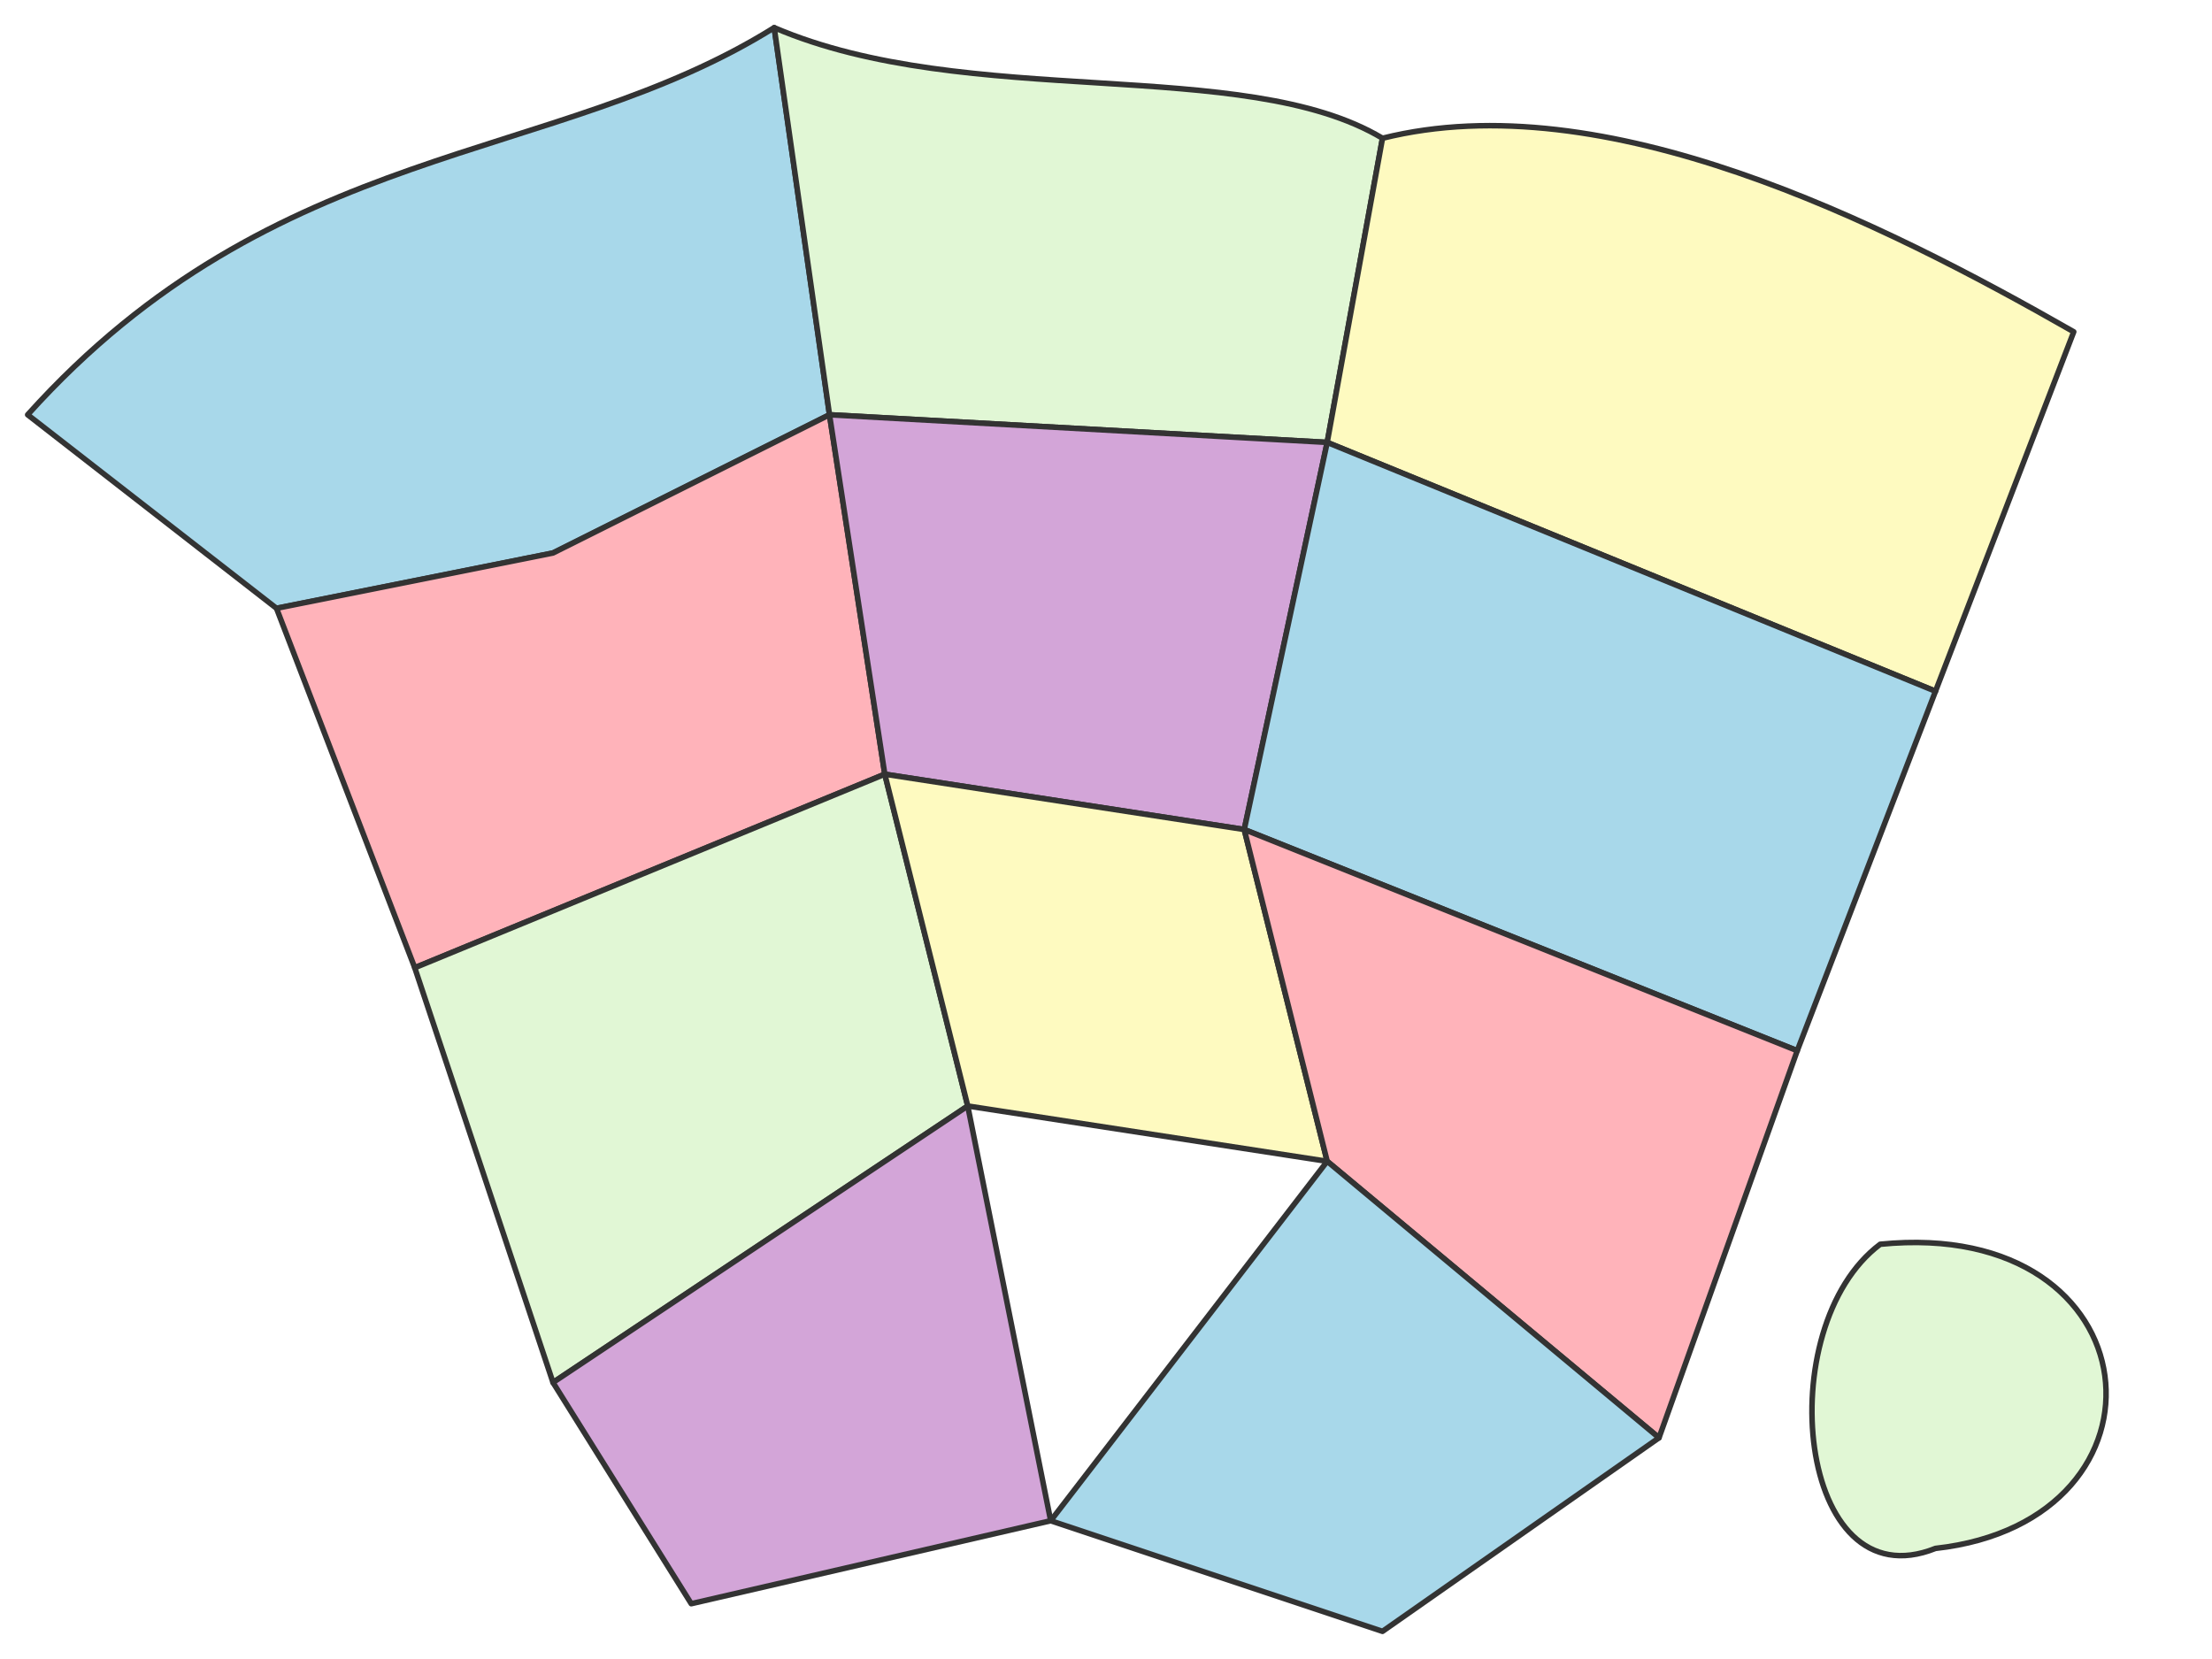
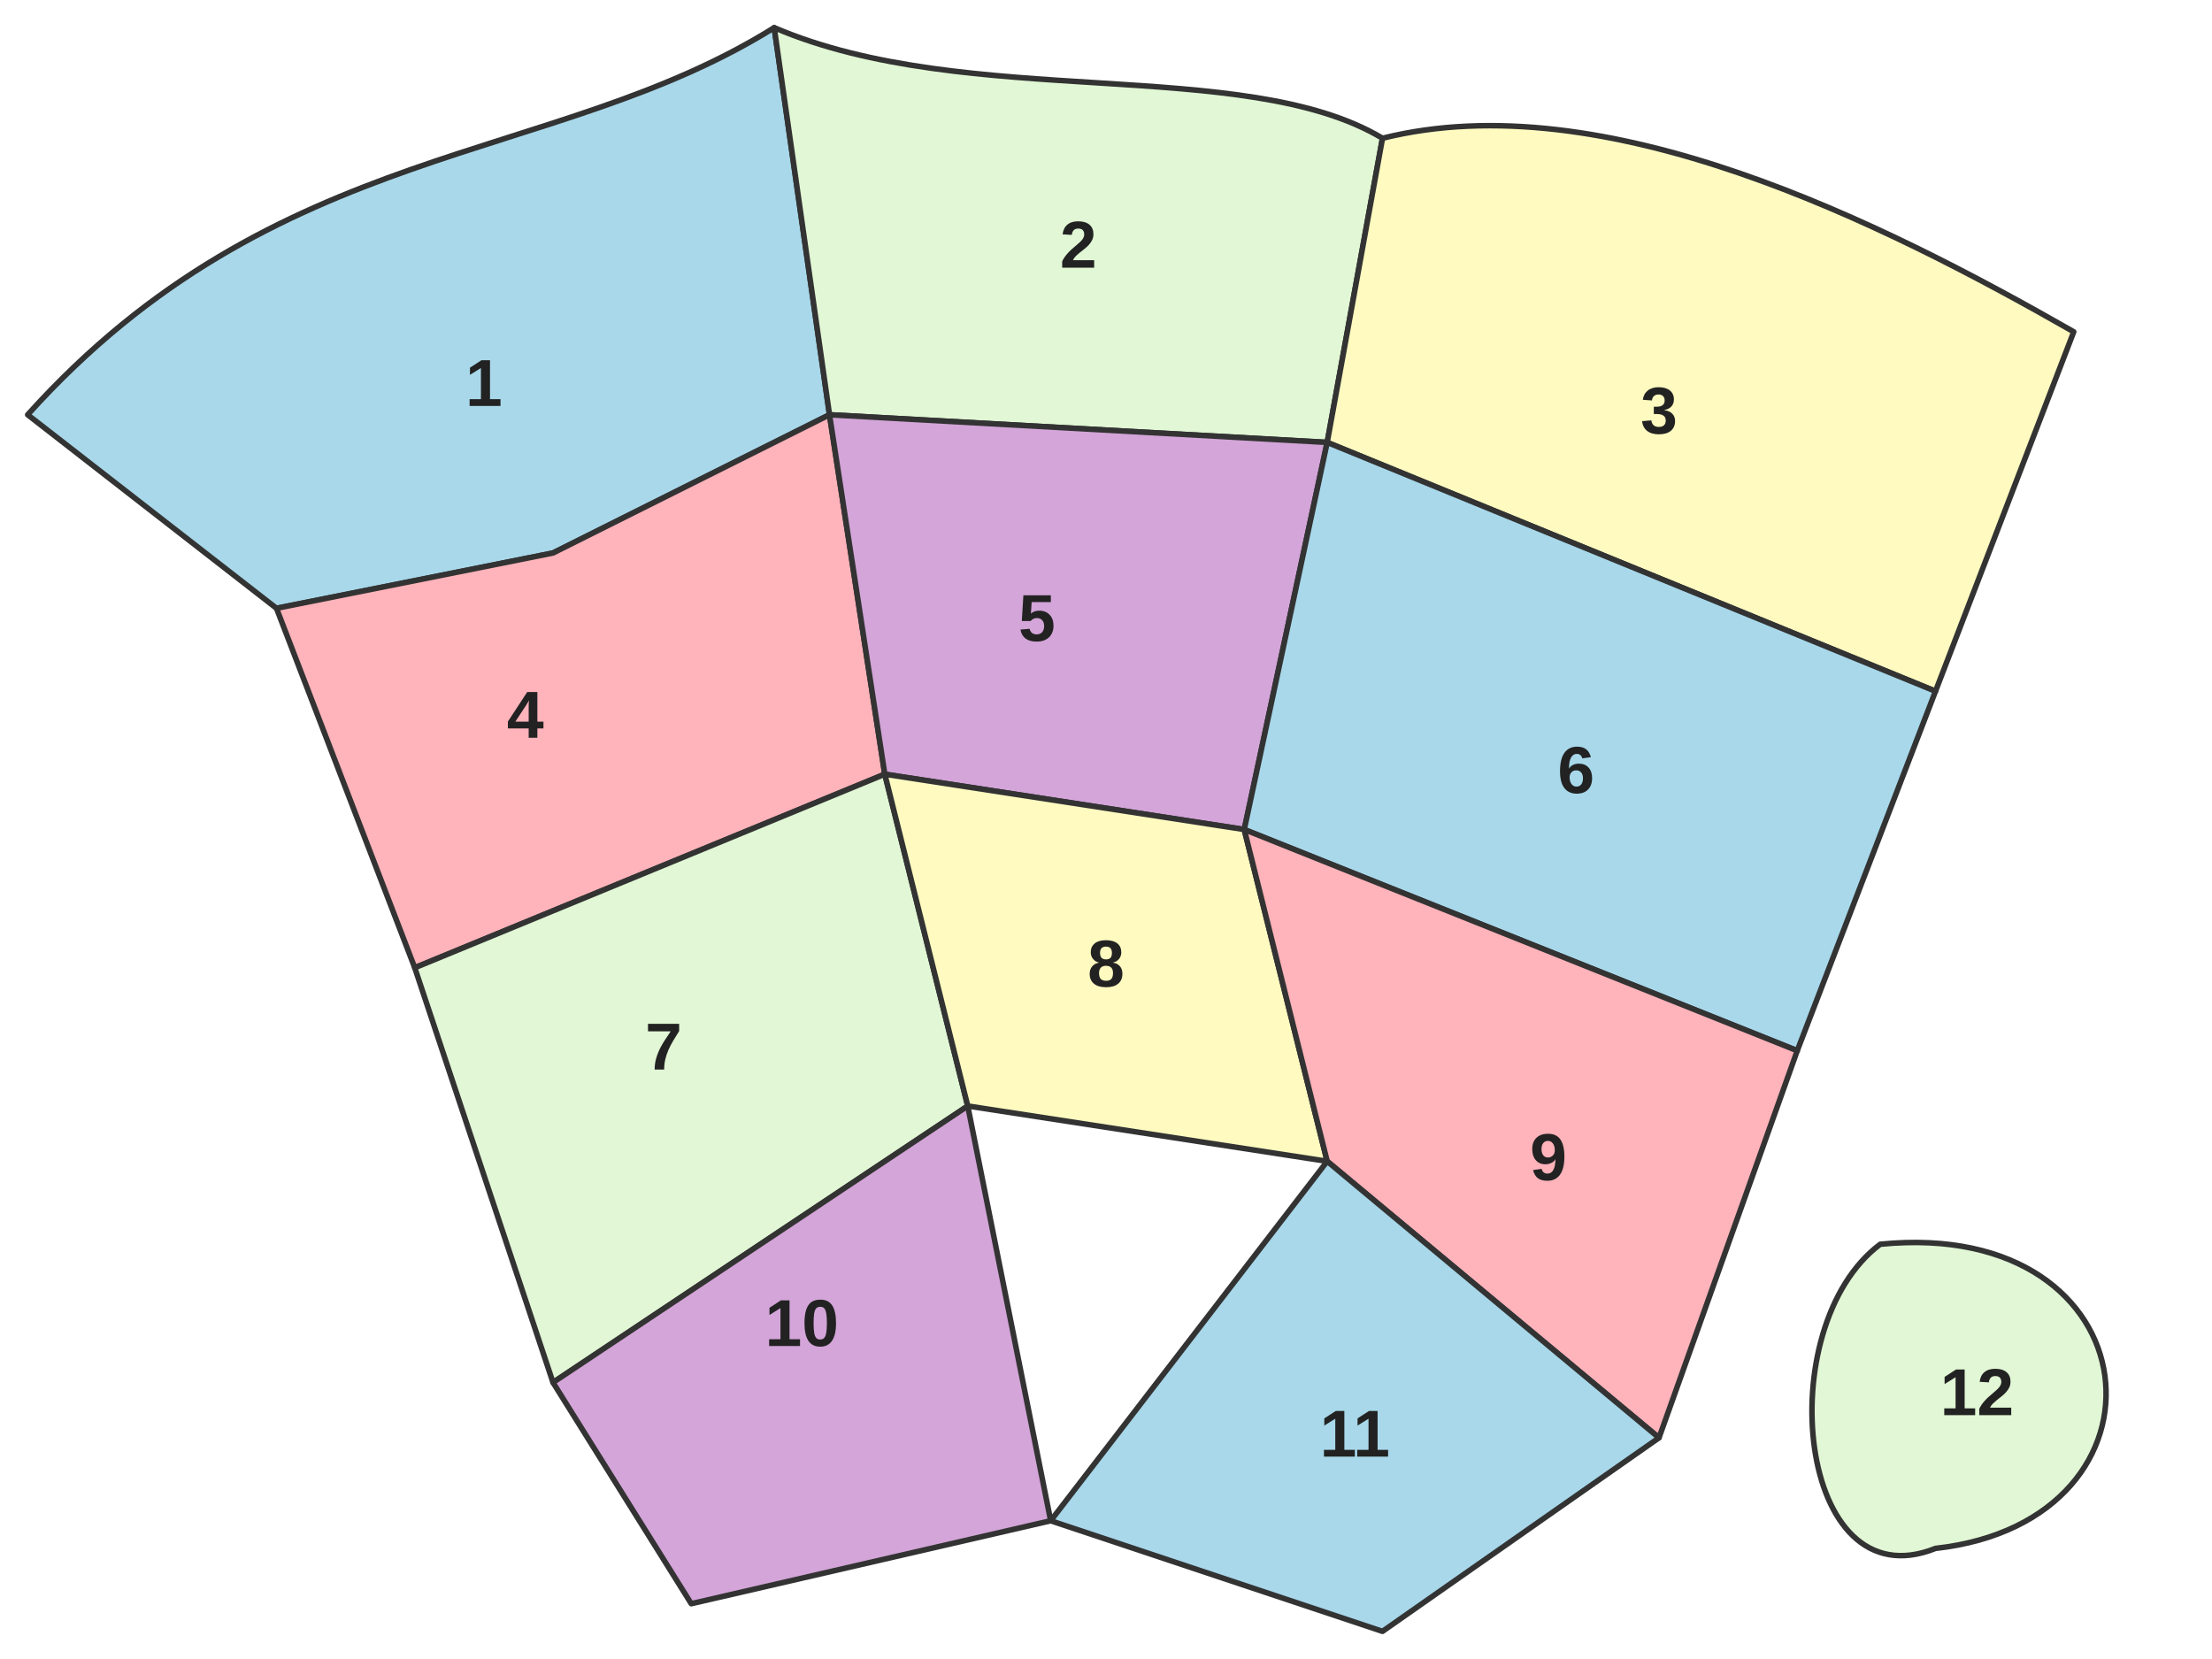
<svg xmlns="http://www.w3.org/2000/svg" width="800" height="600" viewBox="0 0 800 600" aria-label="A fictional map with 12 distinct, numbered regions.">
  <style>
    .region {
      stroke: #333333;
      stroke-width: 2;
      stroke-linejoin: round;
      transition: filter 0.2s ease-in-out;
    }
    .region:hover {
      filter: brightness(1.1);
      cursor: pointer;
    }
    .label {
      font-family: Arial, Helvetica, sans-serif;
      font-size: 24px;
      font-weight: bold;
      fill: #222222;
      text-anchor: middle;
      dominant-baseline: middle;
      pointer-events: none; /* Makes text non-interactive */
    }
  </style>
  <g id="map-regions">
    <path id="region-1" class="region" fill="#a8d8ea" d="M 10 150 C 100 50, 200 60, 280 10 L 300 150 L 200 200 L 100 220 Z" />
    <path id="region-2" class="region" fill="#e1f7d5" d="M 280 10 C 350 40, 450 20, 500 50 L 480 160 L 300 150 Z" />
    <path id="region-3" class="region" fill="#fefac0" d="M 500 50 C 580 30, 680 80, 750 120 L 700 250 L 480 160 Z" />
    <path id="region-4" class="region" fill="#ffb3ba" d="M 100 220 L 200 200 L 300 150 L 320 280 L 150 350 Z" />
    <path id="region-5" class="region" fill="#d3a5d8" d="M 300 150 L 480 160 L 450 300 L 320 280 Z" />
    <path id="region-6" class="region" fill="#a8d8ea" d="M 480 160 L 700 250 L 650 380 L 450 300 Z" />
    <path id="region-7" class="region" fill="#e1f7d5" d="M 150 350 L 320 280 L 350 400 L 200 500 Z" />
    <path id="region-8" class="region" fill="#fefac0" d="M 320 280 L 450 300 L 480 420 L 350 400 Z" />
    <path id="region-9" class="region" fill="#ffb3ba" d="M 450 300 L 650 380 L 600 520 L 480 420 Z" />
    <path id="region-10" class="region" fill="#d3a5d8" d="M 200 500 L 350 400 L 380 550 L 250 580 Z" />
    <path id="region-11" class="region" fill="#a8d8ea" d="M 380 550 L 480 420 L 600 520 L 500 590 Z" />
    <path id="region-12" class="region" fill="#e1f7d5" d="M 680 450 C 780 440, 790 550, 700 560 C 650 580, 640 480, 680 450 Z" />
  </g>
+   <g id="map-labels">
+     <text x="175" y="140" class="label">1</text>
+     <text x="390" y="90" class="label">2</text>
+     <text x="600" y="150" class="label">3</text>
+     <text x="190" y="260" class="label">4</text>
+     <text x="375" y="225" class="label">5</text>
+     <text x="570" y="280" class="label">6</text>
+     <text x="240" y="380" class="label">7</text>
+     <text x="400" y="350" class="label">8</text>
+     <text x="560" y="420" class="label">9</text>
+     <text x="290" y="480" class="label">10</text>
+     <text x="490" y="520" class="label">11</text>
+     <text x="715" y="505" class="label">12</text>
+   </g>
</svg>
